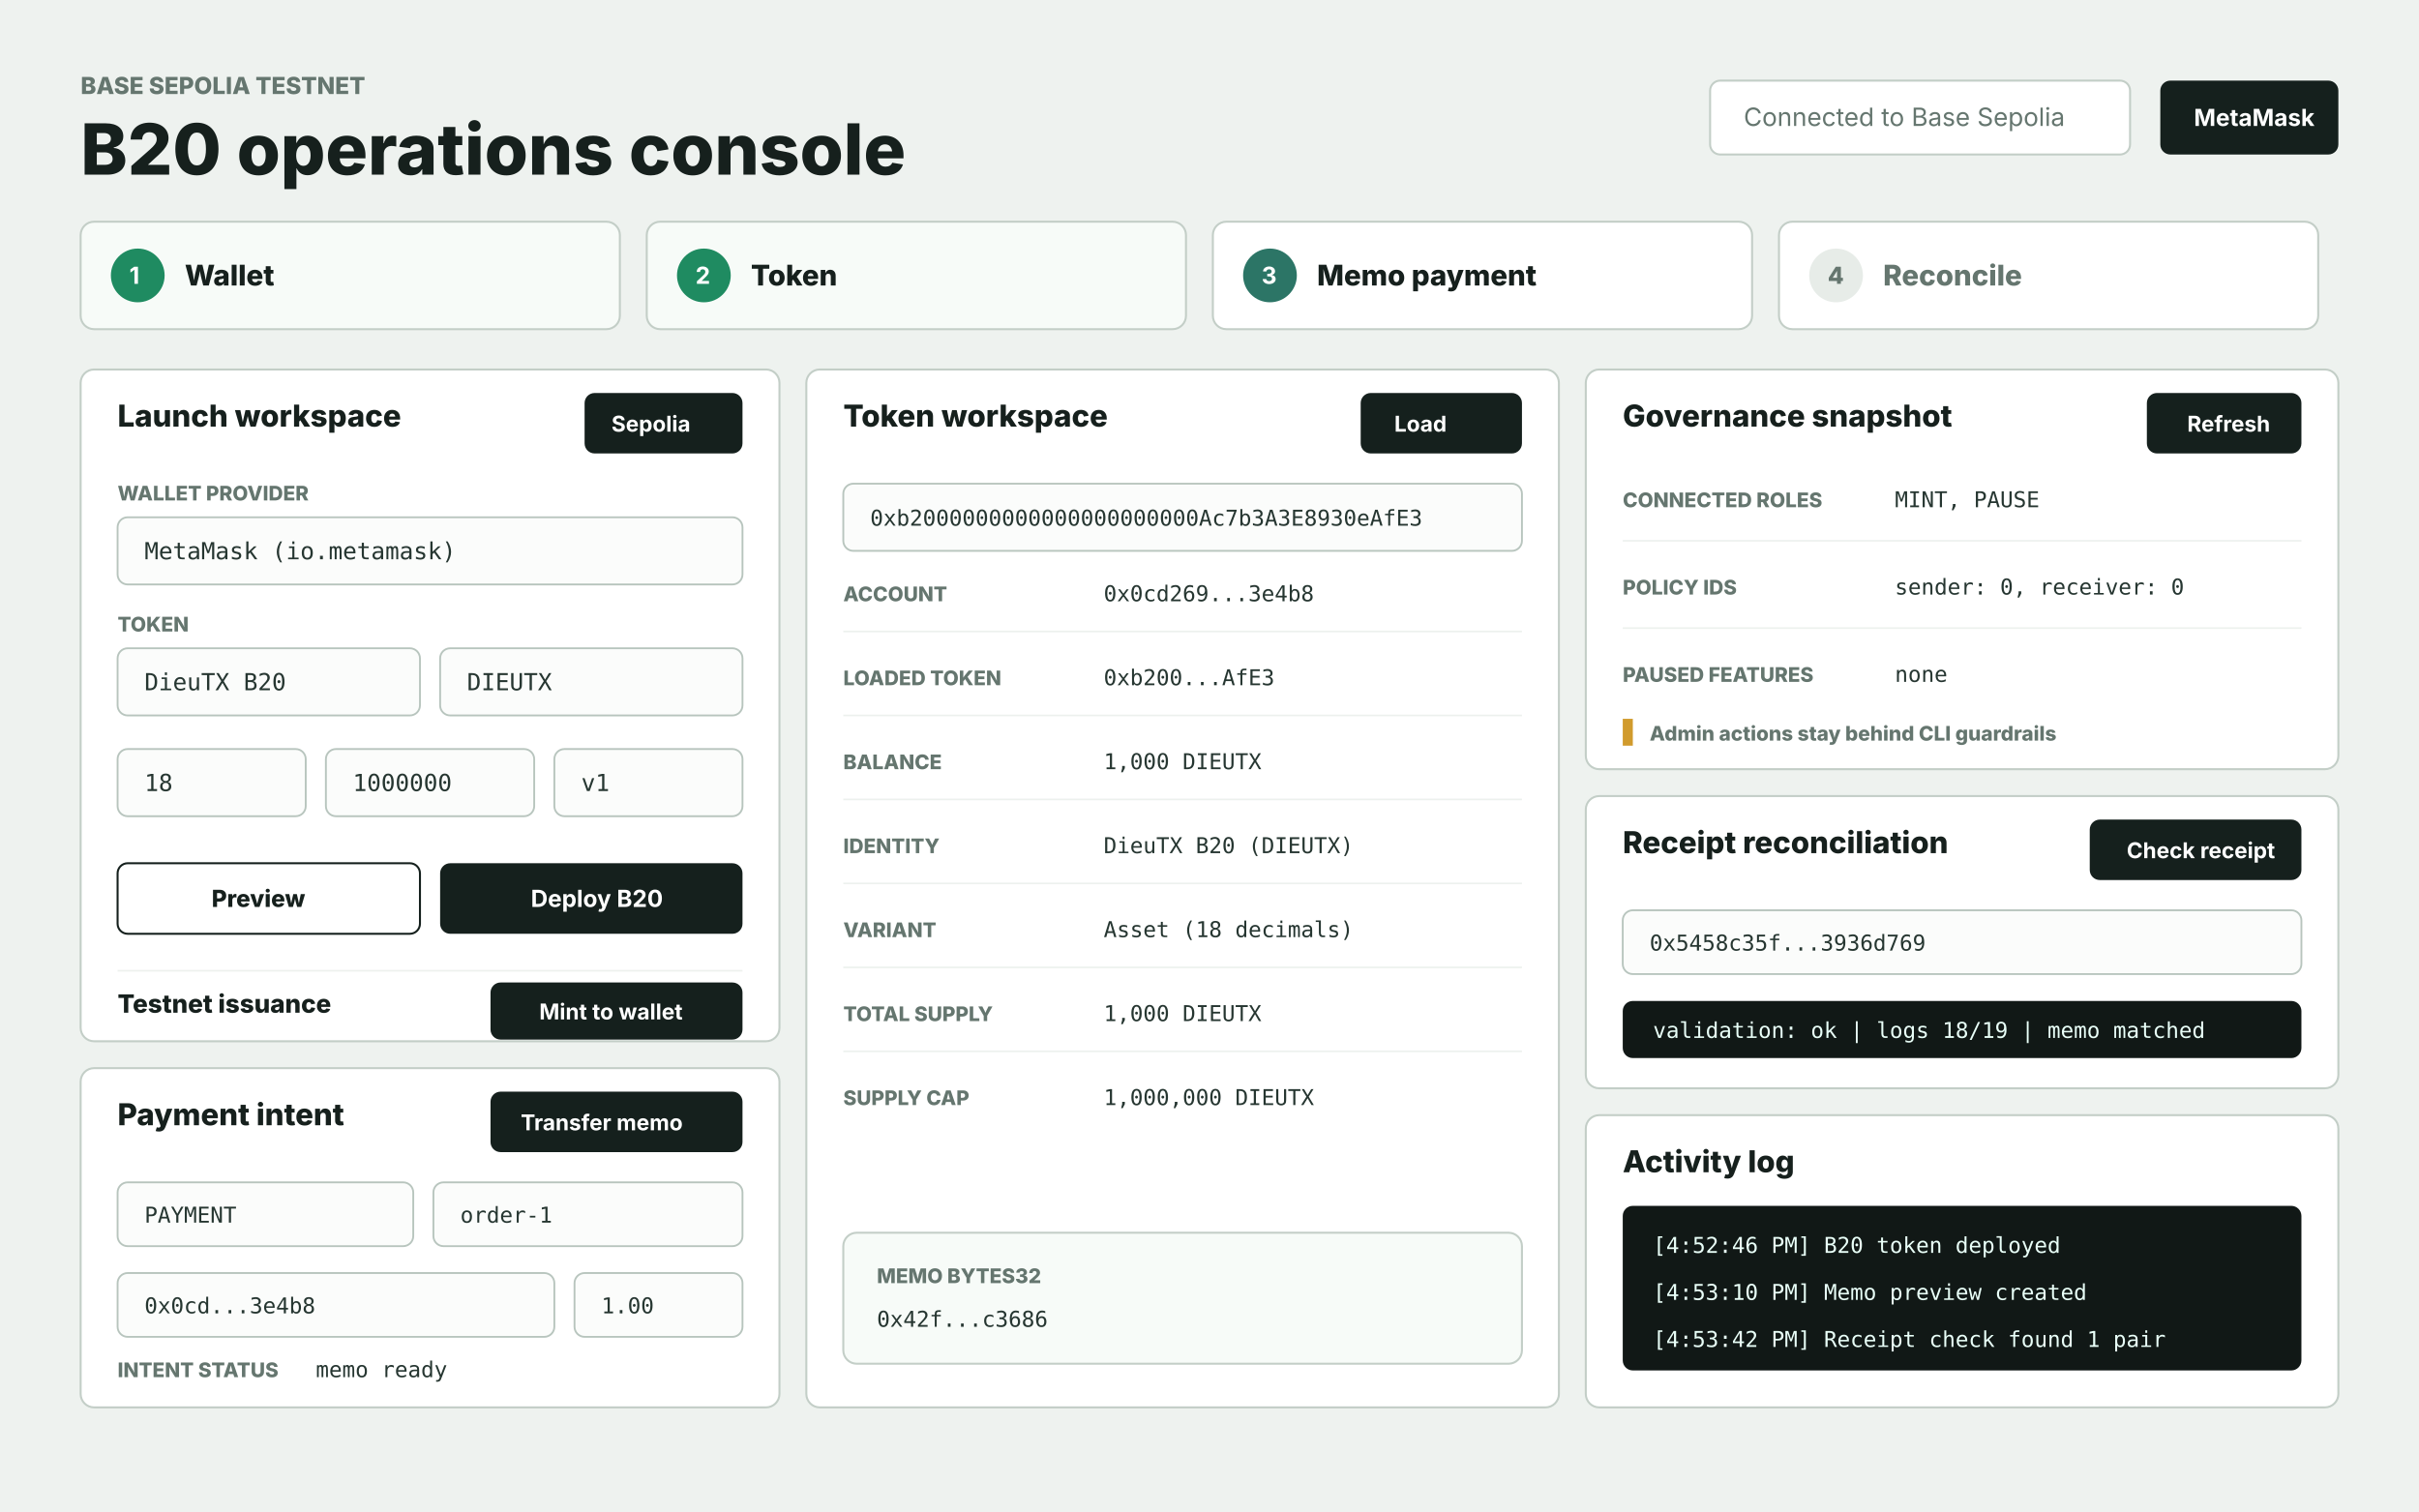
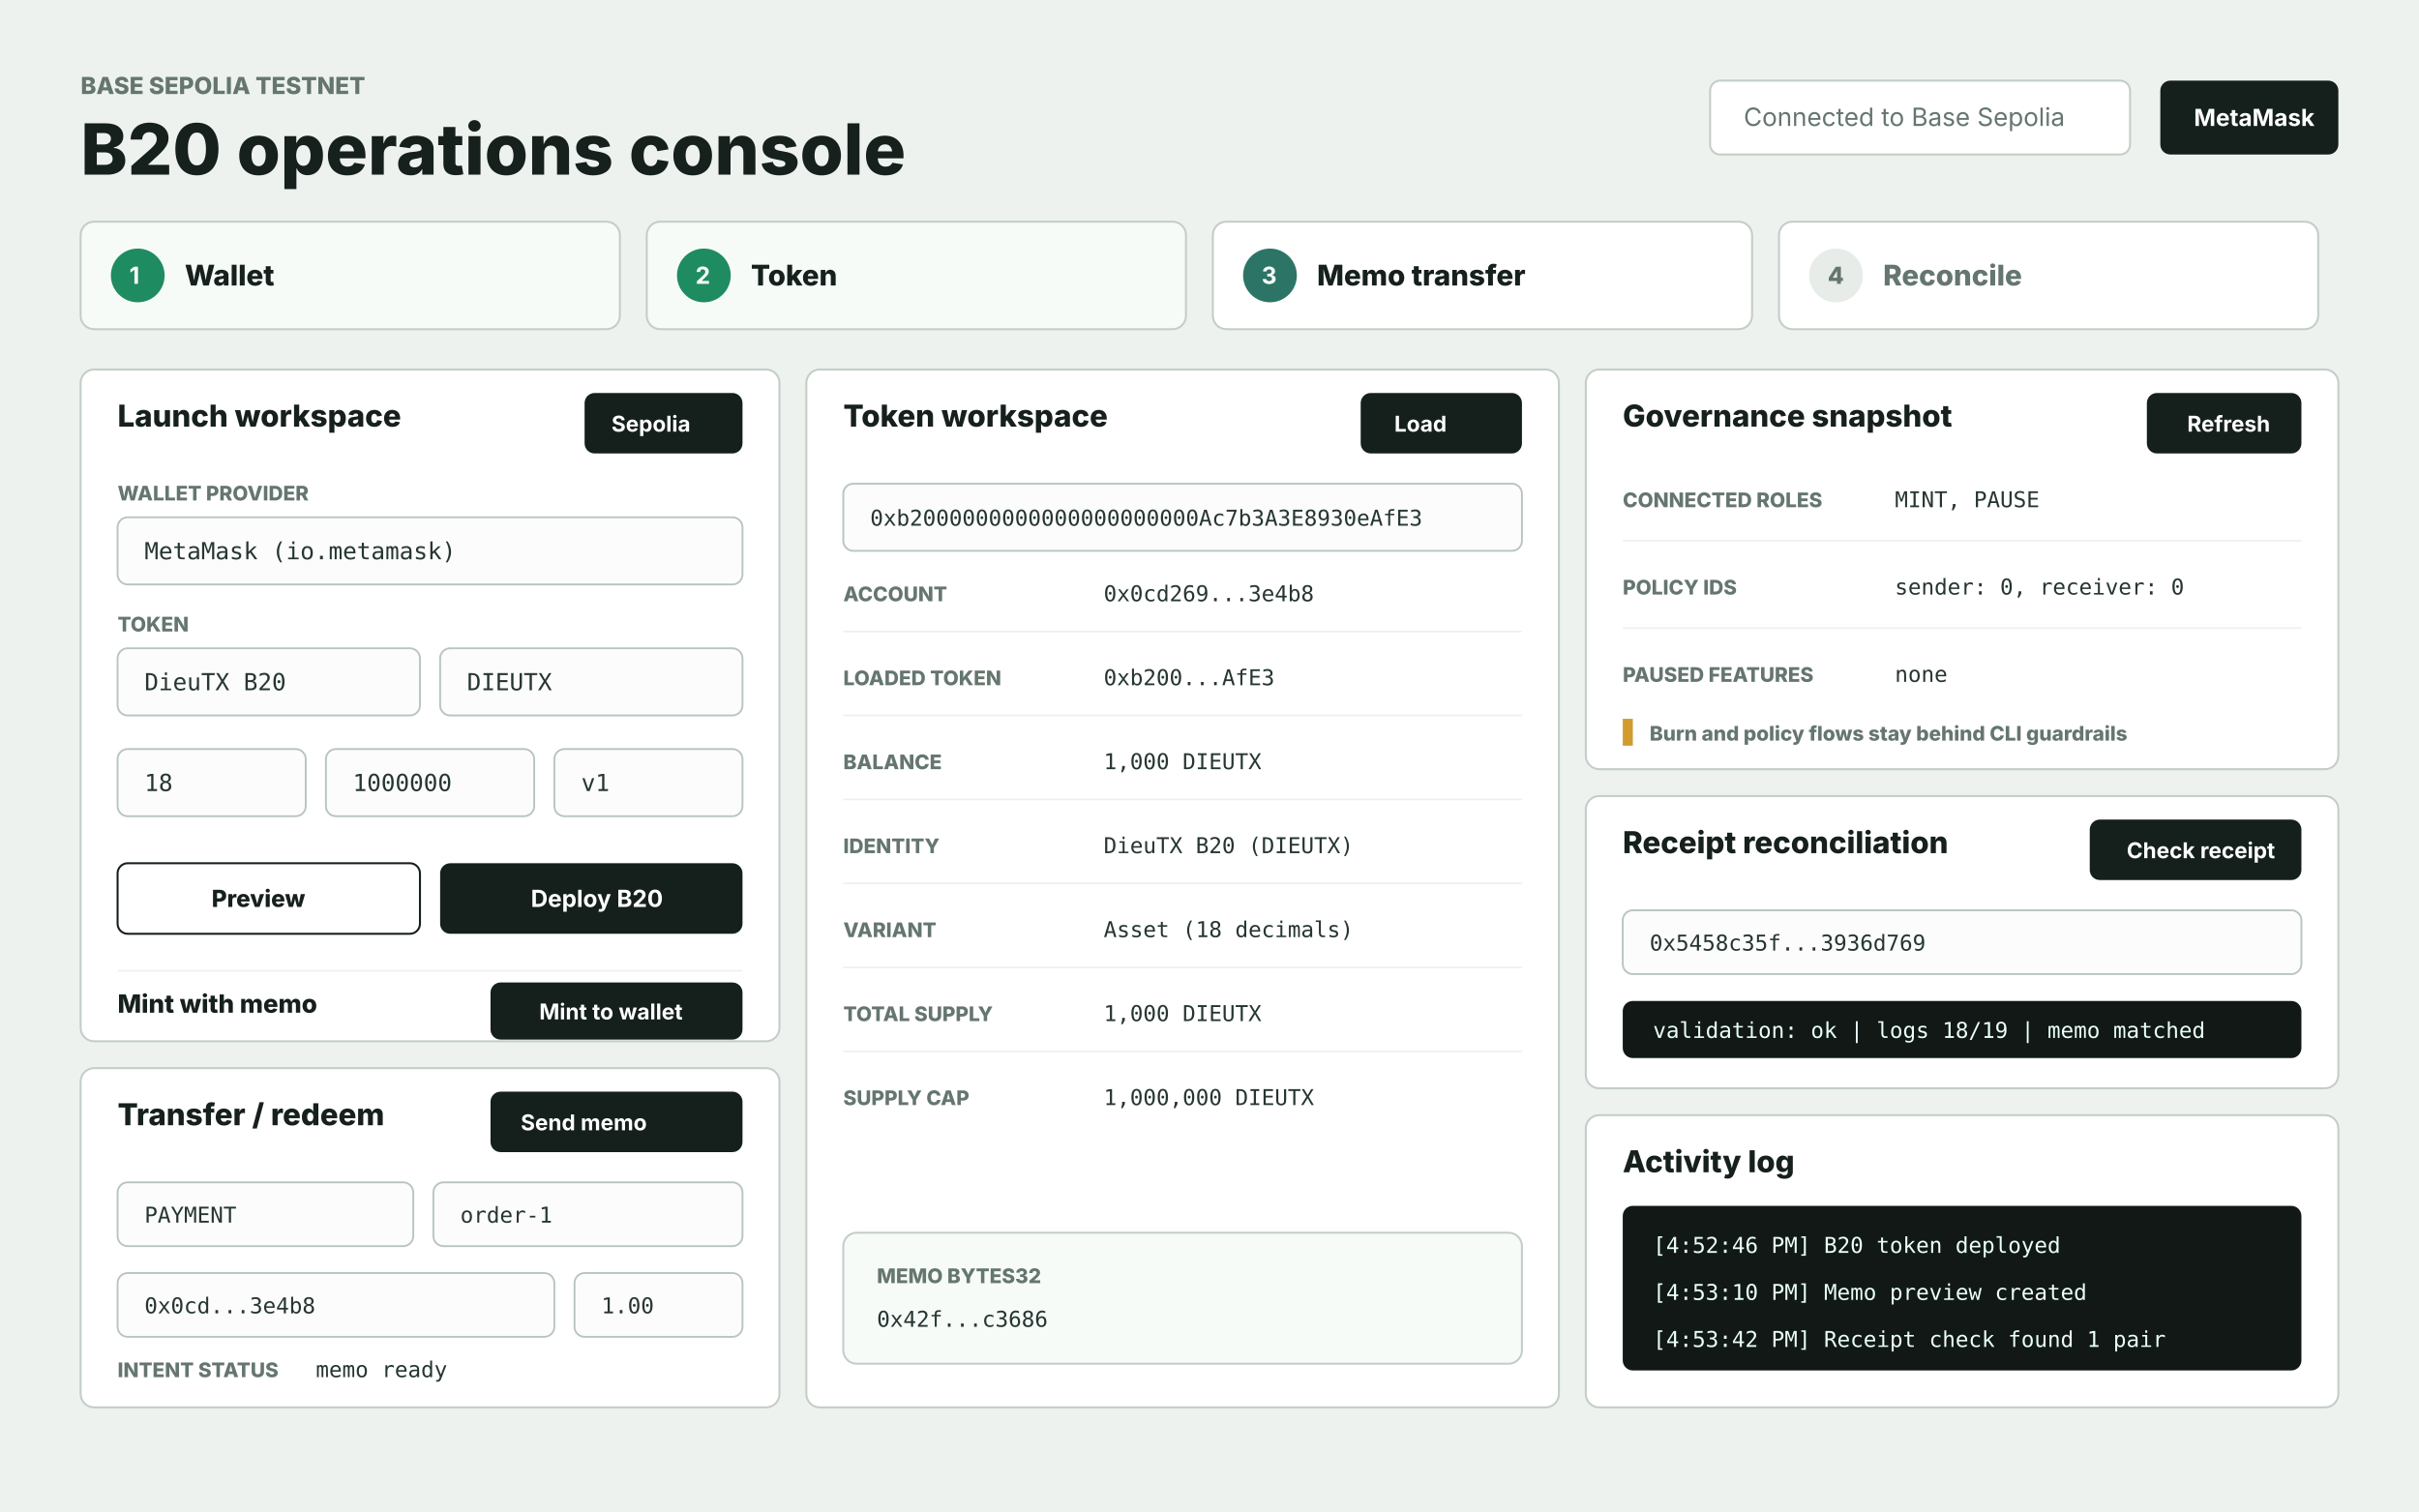
<svg xmlns="http://www.w3.org/2000/svg" width="1440" height="900" viewBox="0 0 1440 900" role="img" aria-labelledby="title desc">
  <defs>
    <style>
      .bg { fill: #eef2ef; }
      .panel { fill: #ffffff; stroke: #c3cec7; stroke-width: 1.2; }
      .panel-soft { fill: #f7fbf8; stroke: #c3cec7; stroke-width: 1.2; }
      .ink { fill: #16201d; font-family: Inter, Arial, sans-serif; }
      .muted { fill: #65766f; font-family: Inter, Arial, sans-serif; }
      .mono { fill: #263631; font-family: ui-monospace, SFMono-Regular, Menlo, Consolas, monospace; }
      .button { fill: #15201d; }
      .button-text { fill: #ffffff; font-family: Inter, Arial, sans-serif; font-weight: 700; }
      .outline { fill: #ffffff; stroke: #15201d; stroke-width: 1.2; }
      .accent { fill: #2c7566; }
      .done { fill: #1f8b61; }
      .warn { fill: #d19b2d; }
      .log { fill: #111816; }
      .log-text { fill: #e9fff8; font-family: ui-monospace, SFMono-Regular, Menlo, Consolas, monospace; }
      .field { fill: #fbfcfb; stroke: #b8c5be; stroke-width: 1.1; }
      .line { stroke: #edf1ee; stroke-width: 1; }
    </style>
  </defs>
  <rect class="bg" width="1440" height="900" />
  <text x="48" y="56" class="muted" font-size="14" font-weight="800">BASE SEPOLIA TESTNET</text>
  <text x="48" y="104" class="ink" font-size="42" font-weight="800">B20 operations console</text>
  <rect x="1018" y="48" width="250" height="44" rx="6" class="panel" />
  <text x="1038" y="75" class="muted" font-size="15">Connected to Base Sepolia</text>
  <rect x="1286" y="48" width="106" height="44" rx="6" class="button" />
  <text x="1306" y="75" class="button-text" font-size="14">MetaMask</text>
  <g transform="translate(48 132)">
    <rect x="0" y="0" width="321" height="64" rx="8" class="panel-soft" />
    <circle cx="34" cy="32" r="16" class="done" />
    <text x="29" y="37" class="button-text" font-size="14" font-weight="800">1</text>
    <text x="62" y="38" class="ink" font-size="17" font-weight="800">Wallet</text>
    <rect x="337" y="0" width="321" height="64" rx="8" class="panel-soft" />
    <circle cx="371" cy="32" r="16" class="done" />
    <text x="366" y="37" class="button-text" font-size="14" font-weight="800">2</text>
    <text x="399" y="38" class="ink" font-size="17" font-weight="800">Token</text>
    <rect x="674" y="0" width="321" height="64" rx="8" class="panel" stroke="#2c7566" />
    <circle cx="708" cy="32" r="16" class="accent" />
    <text x="703" y="37" class="button-text" font-size="14" font-weight="800">3</text>
-     <text x="736" y="38" class="ink" font-size="17" font-weight="800">Memo payment</text>
+     <text x="736" y="38" class="ink" font-size="17" font-weight="800">Memo transfer</text>
    <rect x="1011" y="0" width="321" height="64" rx="8" class="panel" />
    <circle cx="1045" cy="32" r="16" fill="#e7ece8" />
    <text x="1040" y="37" class="muted" font-size="14" font-weight="800">4</text>
    <text x="1073" y="38" class="muted" font-size="17" font-weight="800">Reconcile</text>
  </g>
  <g transform="translate(48 220)">
    <rect x="0" y="0" width="416" height="400" rx="8" class="panel" />
    <text x="22" y="34" class="ink" font-size="18" font-weight="800">Launch workspace</text>
    <rect x="300" y="14" width="94" height="36" rx="6" class="button" />
    <text x="316" y="37" class="button-text" font-size="13">Sepolia</text>
    <text x="22" y="78" class="muted" font-size="12" font-weight="800">WALLET PROVIDER</text>
    <rect x="22" y="88" width="372" height="40" rx="6" class="field" />
    <text x="38" y="113" class="mono" font-size="14">MetaMask (io.metamask)</text>
    <text x="22" y="156" class="muted" font-size="12" font-weight="800">TOKEN</text>
    <rect x="22" y="166" width="180" height="40" rx="6" class="field" />
    <text x="38" y="191" class="mono" font-size="14">DieuTX B20</text>
    <rect x="214" y="166" width="180" height="40" rx="6" class="field" />
    <text x="230" y="191" class="mono" font-size="14">DIEUTX</text>
    <rect x="22" y="226" width="112" height="40" rx="6" class="field" />
    <text x="38" y="251" class="mono" font-size="14">18</text>
    <rect x="146" y="226" width="124" height="40" rx="6" class="field" />
    <text x="162" y="251" class="mono" font-size="14">1000000</text>
    <rect x="282" y="226" width="112" height="40" rx="6" class="field" />
    <text x="298" y="251" class="mono" font-size="14">v1</text>
    <rect x="22" y="294" width="180" height="42" rx="6" class="outline" />
    <text x="78" y="320" class="ink" font-size="14" font-weight="800">Preview</text>
    <rect x="214" y="294" width="180" height="42" rx="6" class="button" />
    <text x="268" y="320" class="button-text" font-size="14">Deploy B20</text>
    <line x1="22" y1="358" x2="394" y2="358" class="line" />
-     <text x="22" y="383" class="ink" font-size="15" font-weight="800">Testnet issuance</text>
+     <text x="22" y="383" class="ink" font-size="15" font-weight="800">Mint with memo</text>
    <rect x="244" y="365" width="150" height="34" rx="6" class="button" />
    <text x="273" y="387" class="button-text" font-size="13">Mint to wallet</text>
  </g>
  <g transform="translate(48 636)">
    <rect x="0" y="0" width="416" height="202" rx="8" class="panel" />
-     <text x="22" y="34" class="ink" font-size="18" font-weight="800">Payment intent</text>
+     <text x="22" y="34" class="ink" font-size="18" font-weight="800">Transfer / redeem</text>
    <rect x="244" y="14" width="150" height="36" rx="6" class="button" />
-     <text x="262" y="37" class="button-text" font-size="13">Transfer memo</text>
+     <text x="262" y="37" class="button-text" font-size="13">Send memo</text>
    <rect x="22" y="68" width="176" height="38" rx="6" class="field" />
    <text x="38" y="92" class="mono" font-size="13">PAYMENT</text>
    <rect x="210" y="68" width="184" height="38" rx="6" class="field" />
    <text x="226" y="92" class="mono" font-size="13">order-1</text>
    <rect x="22" y="122" width="260" height="38" rx="6" class="field" />
    <text x="38" y="146" class="mono" font-size="13">0x0cd...3e4b8</text>
    <rect x="294" y="122" width="100" height="38" rx="6" class="field" />
    <text x="310" y="146" class="mono" font-size="13">1.00</text>
    <text x="22" y="184" class="muted" font-size="12" font-weight="800">INTENT STATUS</text>
    <text x="140" y="184" class="mono" font-size="13">memo ready</text>
  </g>
  <g transform="translate(480 220)">
    <rect x="0" y="0" width="448" height="618" rx="8" class="panel" />
    <text x="22" y="34" class="ink" font-size="18" font-weight="800">Token workspace</text>
    <rect x="330" y="14" width="96" height="36" rx="6" class="button" />
    <text x="350" y="37" class="button-text" font-size="13">Load</text>
    <rect x="22" y="68" width="404" height="40" rx="6" class="field" />
    <text x="38" y="93" class="mono" font-size="13">0xb2000000000000000000000Ac7b3A3E8930eAfE3</text>
    <g transform="translate(22 138)">
      <text y="0" class="muted" font-size="12" font-weight="800">ACCOUNT</text>
      <text x="155" y="0" class="mono" font-size="13">0x0cd269...3e4b8</text>
      <line x1="0" y1="18" x2="404" y2="18" class="line" />
      <text y="50" class="muted" font-size="12" font-weight="800">LOADED TOKEN</text>
      <text x="155" y="50" class="mono" font-size="13">0xb200...AfE3</text>
      <line x1="0" y1="68" x2="404" y2="68" class="line" />
      <text y="100" class="muted" font-size="12" font-weight="800">BALANCE</text>
      <text x="155" y="100" class="mono" font-size="13">1,000 DIEUTX</text>
      <line x1="0" y1="118" x2="404" y2="118" class="line" />
      <text y="150" class="muted" font-size="12" font-weight="800">IDENTITY</text>
      <text x="155" y="150" class="mono" font-size="13">DieuTX B20 (DIEUTX)</text>
      <line x1="0" y1="168" x2="404" y2="168" class="line" />
      <text y="200" class="muted" font-size="12" font-weight="800">VARIANT</text>
      <text x="155" y="200" class="mono" font-size="13">Asset (18 decimals)</text>
      <line x1="0" y1="218" x2="404" y2="218" class="line" />
      <text y="250" class="muted" font-size="12" font-weight="800">TOTAL SUPPLY</text>
      <text x="155" y="250" class="mono" font-size="13">1,000 DIEUTX</text>
      <line x1="0" y1="268" x2="404" y2="268" class="line" />
      <text y="300" class="muted" font-size="12" font-weight="800">SUPPLY CAP</text>
      <text x="155" y="300" class="mono" font-size="13">1,000,000 DIEUTX</text>
    </g>
    <rect x="22" y="514" width="404" height="78" rx="8" class="panel-soft" />
    <text x="42" y="544" class="muted" font-size="12" font-weight="800">MEMO BYTES32</text>
    <text x="42" y="570" class="mono" font-size="13">0x42f...c3686</text>
  </g>
  <g transform="translate(944 220)">
    <rect x="0" y="0" width="448" height="238" rx="8" class="panel" />
    <text x="22" y="34" class="ink" font-size="18" font-weight="800">Governance snapshot</text>
    <rect x="334" y="14" width="92" height="36" rx="6" class="button" />
    <text x="358" y="37" class="button-text" font-size="13">Refresh</text>
    <text x="22" y="82" class="muted" font-size="12" font-weight="800">CONNECTED ROLES</text>
    <text x="184" y="82" class="mono" font-size="13">MINT, PAUSE</text>
    <line x1="22" y1="102" x2="426" y2="102" class="line" />
    <text x="22" y="134" class="muted" font-size="12" font-weight="800">POLICY IDS</text>
    <text x="184" y="134" class="mono" font-size="13">sender: 0, receiver: 0</text>
    <line x1="22" y1="154" x2="426" y2="154" class="line" />
    <text x="22" y="186" class="muted" font-size="12" font-weight="800">PAUSED FEATURES</text>
    <text x="184" y="186" class="mono" font-size="13">none</text>
    <rect x="22" y="208" width="6" height="16" class="warn" />
-     <text x="38" y="221" class="muted" font-size="12" font-weight="800">Admin actions stay behind CLI guardrails</text>
+     <text x="38" y="221" class="muted" font-size="12" font-weight="800">Burn and policy flows stay behind CLI guardrails</text>
  </g>
  <g transform="translate(944 474)">
    <rect x="0" y="0" width="448" height="174" rx="8" class="panel" />
    <text x="22" y="34" class="ink" font-size="18" font-weight="800">Receipt reconciliation</text>
    <rect x="300" y="14" width="126" height="36" rx="6" class="button" />
    <text x="322" y="37" class="button-text" font-size="13">Check receipt</text>
    <rect x="22" y="68" width="404" height="38" rx="6" class="field" />
    <text x="38" y="92" class="mono" font-size="13">0x5458c35f...3936d769</text>
    <rect x="22" y="122" width="404" height="34" rx="6" class="log" />
    <text x="40" y="144" class="log-text" font-size="13">validation: ok | logs 18/19 | memo matched</text>
  </g>
  <g transform="translate(944 664)">
    <rect x="0" y="0" width="448" height="174" rx="8" class="panel" />
    <text x="22" y="34" class="ink" font-size="18" font-weight="800">Activity log</text>
    <rect x="22" y="54" width="404" height="98" rx="6" class="log" />
    <text x="40" y="82" class="log-text" font-size="13">[4:52:46 PM] B20 token deployed</text>
    <text x="40" y="110" class="log-text" font-size="13">[4:53:10 PM] Memo preview created</text>
    <text x="40" y="138" class="log-text" font-size="13">[4:53:42 PM] Receipt check found 1 pair</text>
  </g>
</svg>
